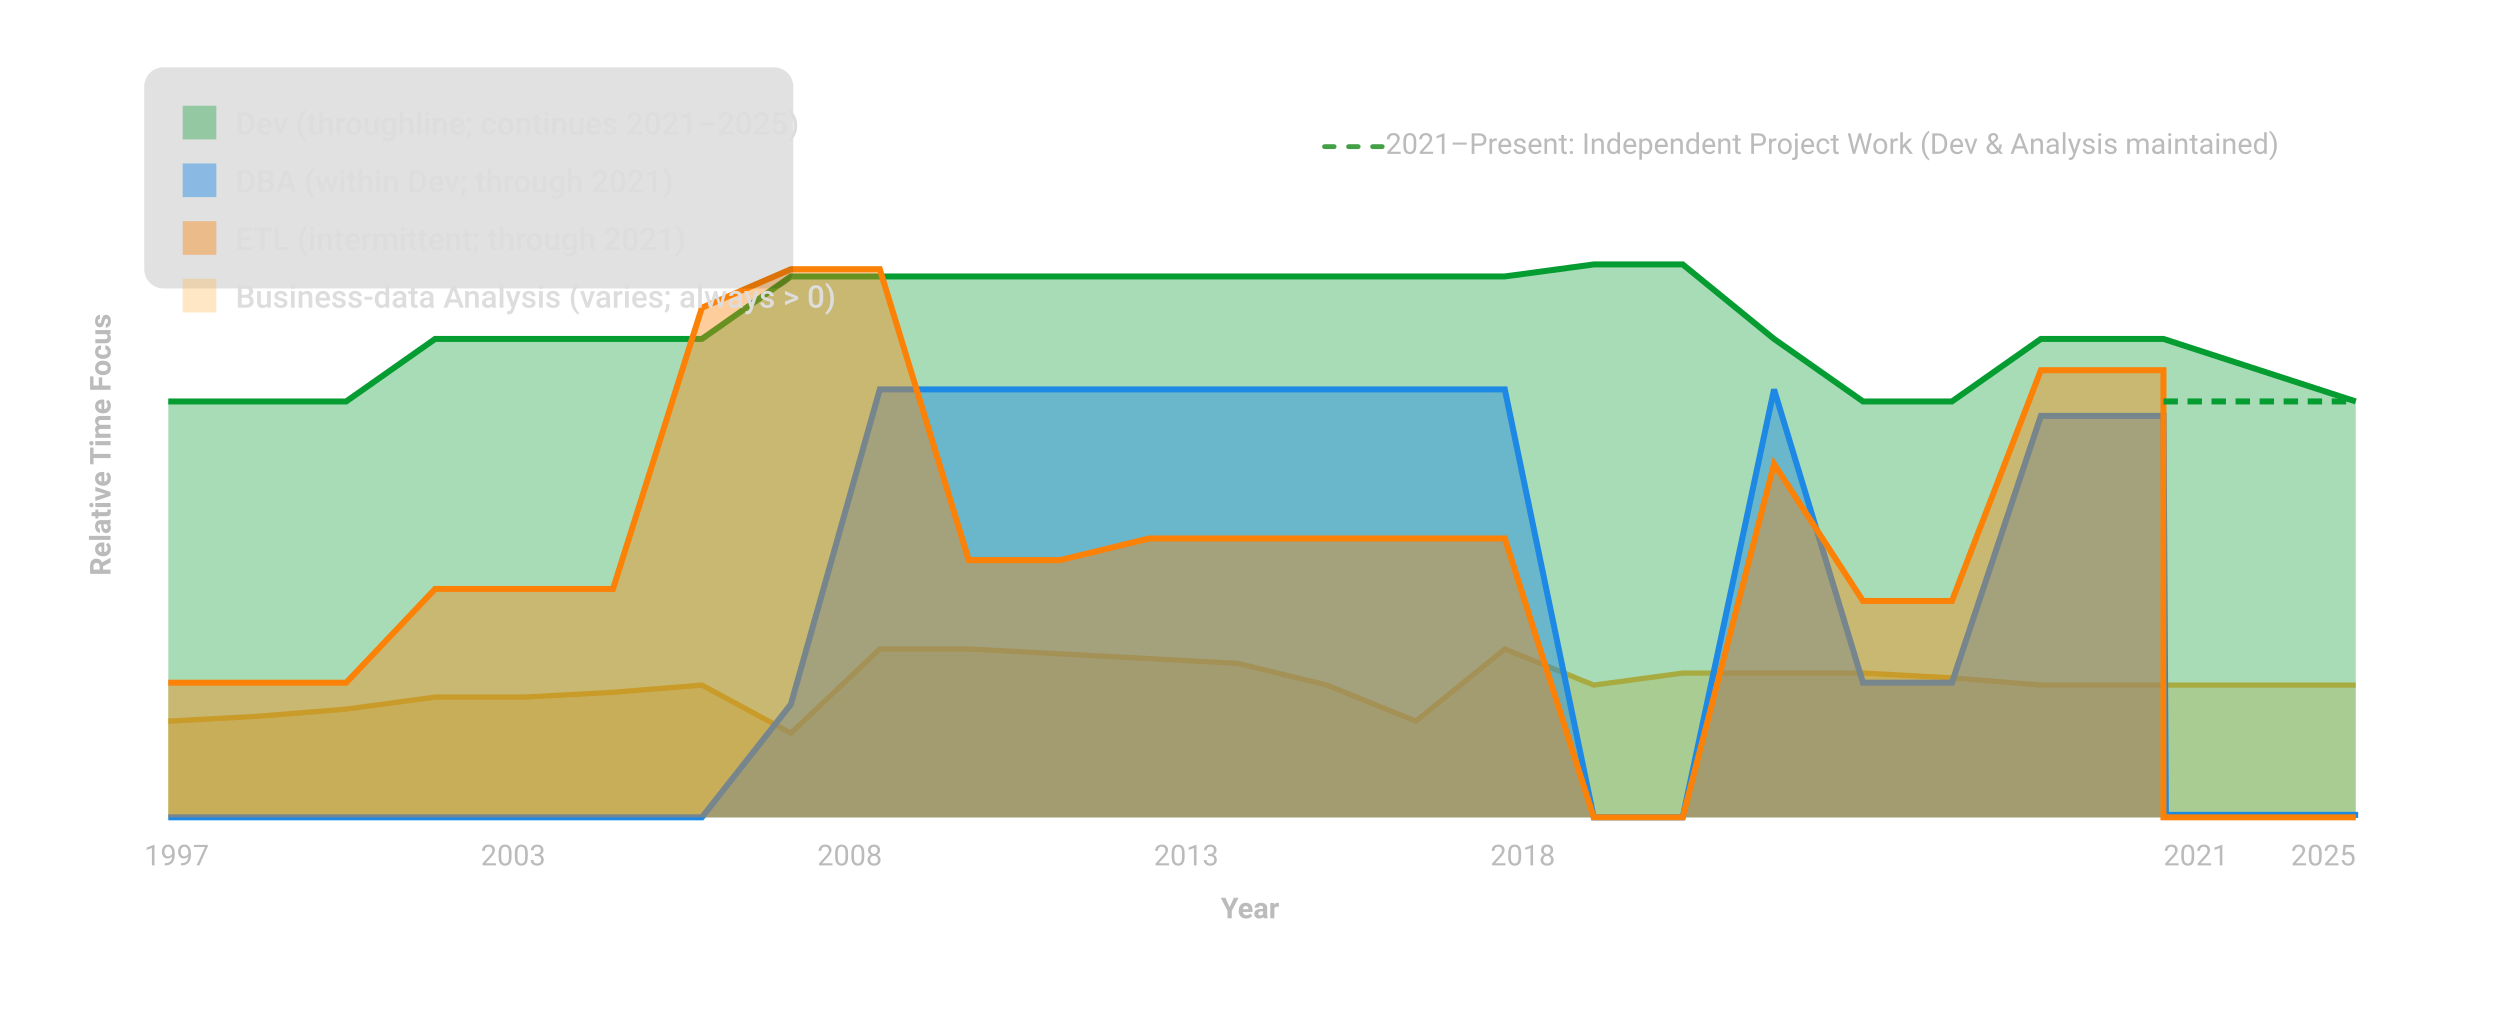
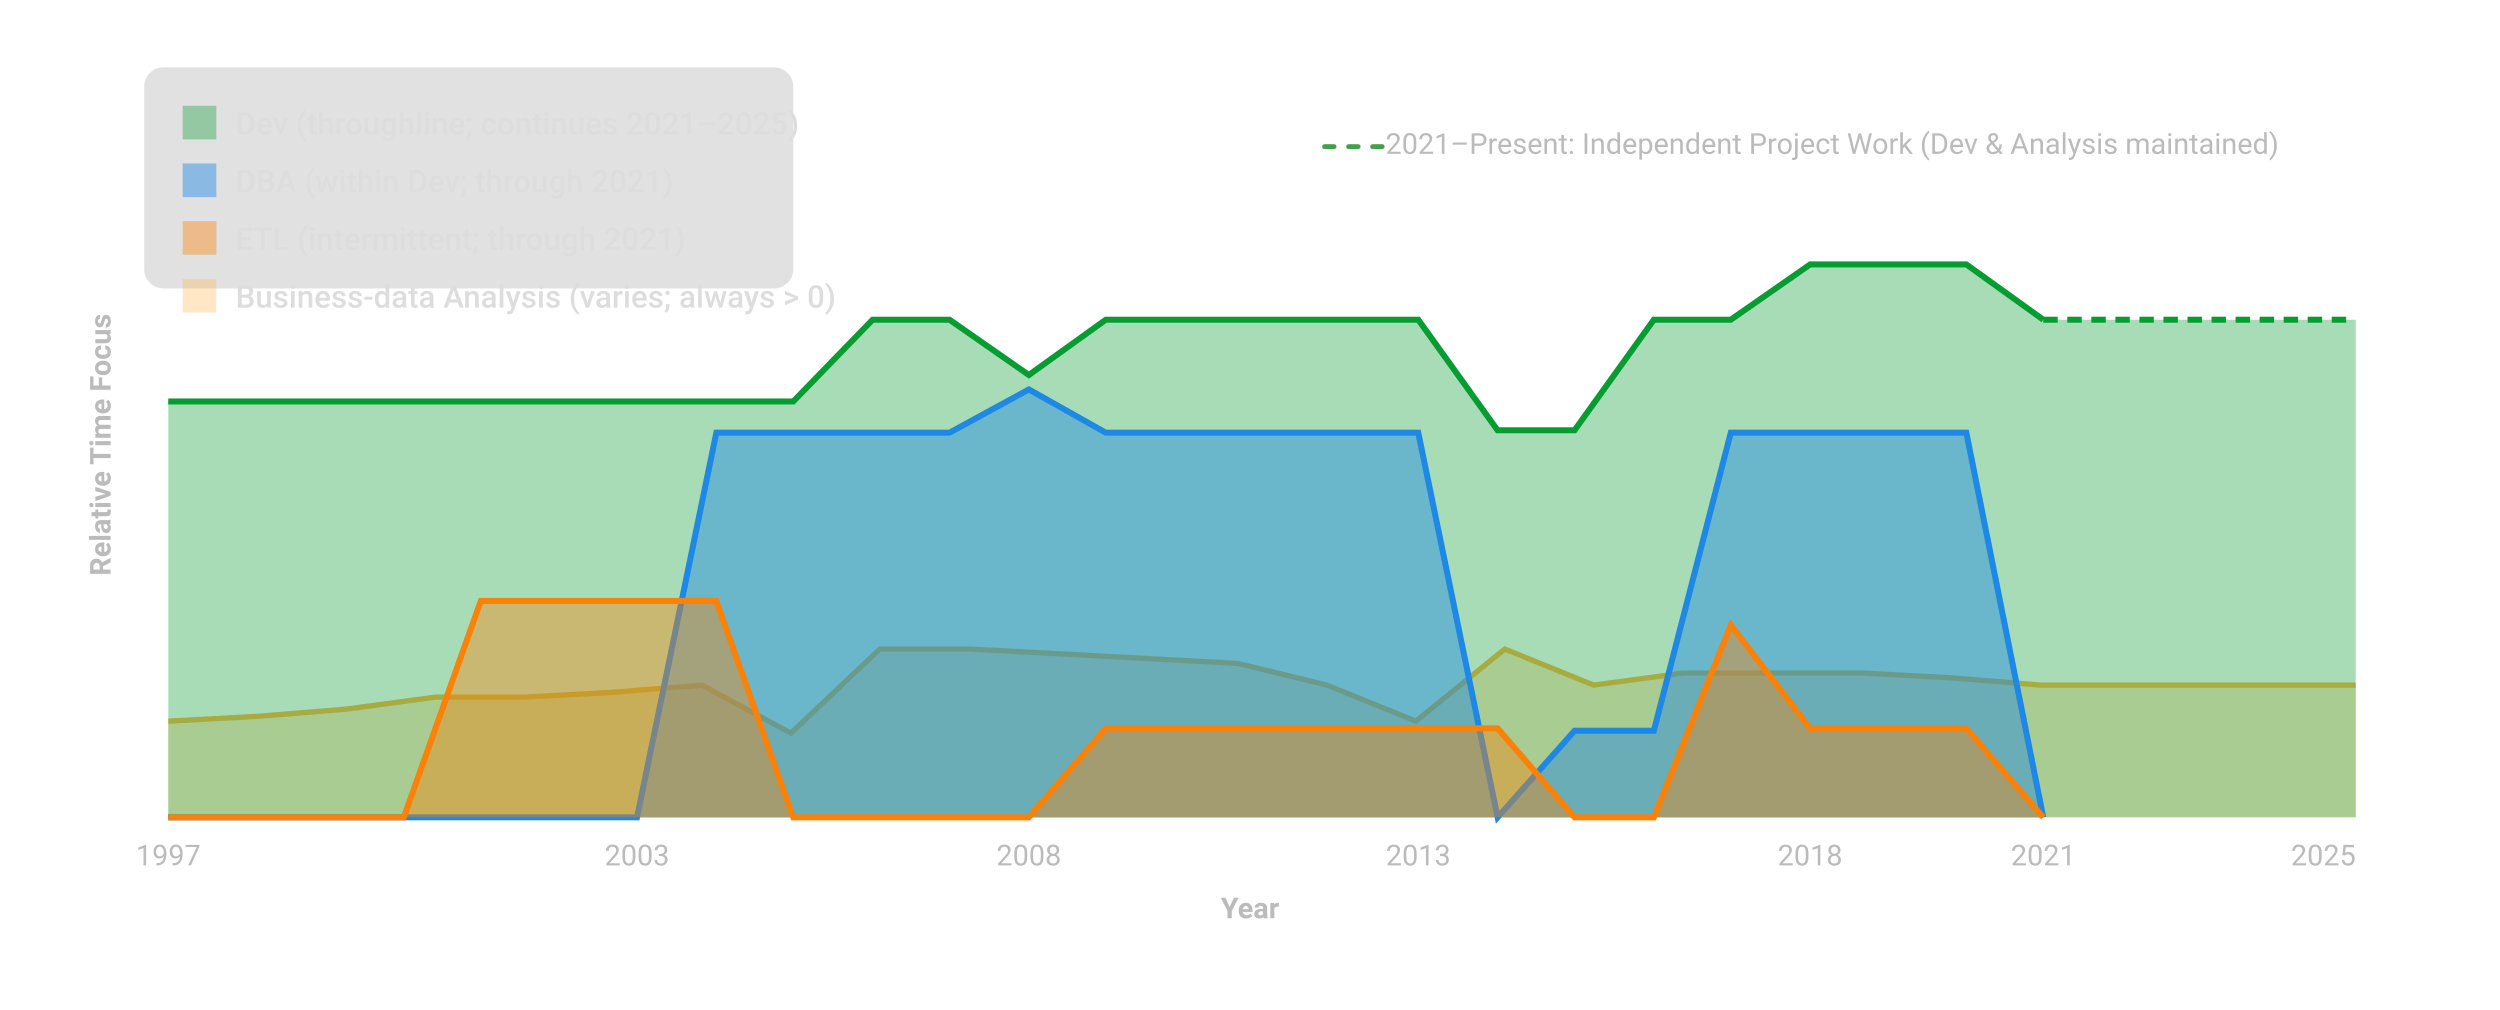
<svg xmlns="http://www.w3.org/2000/svg" width="1040pt" height="420pt" viewBox="0 0 1040 420" version="1.1">
  <style>
    .axis{stroke:rgba(255,255,255,.25);stroke-width:1}
    .tick{font-size:12px;font-family:system-ui,-apple-system,Segoe UI,Roboto,Arial;fill:var(--color-text,#bbb)}
    .legend{font-size:13px;font-weight:500;font-family:system-ui,-apple-system,Segoe UI,Roboto,Arial;fill:var(--color-text,#ddd)}
    .note{font-size:12px;font-family:system-ui,-apple-system,Segoe UI,Roboto,Arial;fill:var(--color-text,#bbb)}
    .analysisFill{fill:var(--color-info,#ffb347);opacity:.32}
    .devFill{fill:var(--color-accent-alt,#059c32);opacity:.35}
    .dbaFill{fill:var(--color-accent,#1E88E5);opacity:.45}
    .etlFill{fill:var(--color-warning,#fb8107);opacity:.40}
    .analysisLine{stroke:var(--color-info,#ffb347);stroke-width:2.2;fill:none}
    .devLine{stroke:var(--color-accent-alt,#059c32);stroke-width:2.5;fill:none}
    .dbaLine{stroke:var(--color-accent,#1E88E5);stroke-width:2.5;fill:none}
    .etlLine{stroke:var(--color-warning,#fb8107);stroke-width:2.5;fill:none}
    .devDash{ stroke-dasharray:6 4; }
    .axisTitle { font-weight:700; }
  </style>
  <rect x="60" y="30" width="920" height="310" fill="none" stroke="rgba(255,255,255,.12)" />
  <line x1="60" y1="340" x2="980" y2="340" class="axis" />
-   <g>
-     <text x="60" y="360" class="tick">1997</text>
-     <text x="200" y="360" class="tick">2003</text>
-     <text x="340" y="360" class="tick">2008</text>
-     <text x="480" y="360" class="tick">2013</text>
-     <text x="620" y="360" class="tick">2018</text>
-     <text x="900" y="360" class="tick">2021</text>
+   <g class="yearTicks">
+     <text x="70" y="360" class="tick" text-anchor="middle">1997</text>
+     <text x="265" y="360" class="tick" text-anchor="middle">2003</text>
+     <text x="428" y="360" class="tick" text-anchor="middle">2008</text>
+     <text x="590" y="360" class="tick" text-anchor="middle">2013</text>
+     <text x="753" y="360" class="tick" text-anchor="middle">2018</text>
+     <text x="850" y="360" class="tick" text-anchor="middle">2021</text>
    <text x="980" y="360" class="tick" text-anchor="end">2025</text>
+   </g>
+   <g class="yearMarks" stroke="rgba(255,255,255,.4)" stroke-width="1">
+     <line x1="70" y1="340" x2="70" y2="345" />
+     <line x1="103" y1="340" x2="103" y2="345" />
+     <line x1="135" y1="340" x2="135" y2="345" />
+     <line x1="168" y1="340" x2="168" y2="345" />
+     <line x1="200" y1="340" x2="200" y2="345" />
+     <line x1="233" y1="340" x2="233" y2="345" />
+     <line x1="265" y1="340" x2="265" y2="345" />
+     <line x1="298" y1="340" x2="298" y2="345" />
+     <line x1="330" y1="340" x2="330" y2="345" />
+     <line x1="363" y1="340" x2="363" y2="345" />
+     <line x1="395" y1="340" x2="395" y2="345" />
+     <line x1="428" y1="340" x2="428" y2="345" />
+     <line x1="460" y1="340" x2="460" y2="345" />
+     <line x1="493" y1="340" x2="493" y2="345" />
+     <line x1="525" y1="340" x2="525" y2="345" />
+     <line x1="558" y1="340" x2="558" y2="345" />
+     <line x1="590" y1="340" x2="590" y2="345" />
+     <line x1="623" y1="340" x2="623" y2="345" />
+     <line x1="655" y1="340" x2="655" y2="345" />
+     <line x1="688" y1="340" x2="688" y2="345" />
+     <line x1="720" y1="340" x2="720" y2="345" />
+     <line x1="753" y1="340" x2="753" y2="345" />
+     <line x1="785" y1="340" x2="785" y2="345" />
+     <line x1="818" y1="340" x2="818" y2="345" />
+     <line x1="850" y1="340" x2="850" y2="345" />
+     <line x1="883" y1="340" x2="883" y2="345" />
+     <line x1="915" y1="340" x2="915" y2="345" />
+     <line x1="948" y1="340" x2="948" y2="345" />
+     <line x1="980" y1="340" x2="980" y2="345" />
  </g>
  <path class="analysisFill" d="M70 340            L70 300 107 298 144 295 181 290 218 290 255 288 292 285            329 305 366 270 403 270 441 272 478 274 515 276 552 285            589 300 626 270 663 285 700 280 738 280 775 280 812 282            849 285 886 285 900 285 980 285            L980 340 Z" />
  <polyline class="analysisLine" points="70,300 107,298 144,295 181,290 218,290 255,288 292,285 329,305 366,270 403,270 441,272 478,274 515,276 552,285 589,300 626,270 663,285 700,280 738,280 775,280 812,282 849,285 886,285 900,285 980,285" />
-   <path class="devFill" d="M70 340            L70 167 107 167 144 167 181 141 218 141 255 141 292 141            329 115 366 115 403 115 441 115 478 115 515 115 552 115 589 115            626 115 663 110 700 110 738 141 775 167 812 167 849 141 886 141            900 141 980 167            L980 340 Z" />
-   <polyline class="devLine" points="70,167 107,167 144,167 181,141 218,141 255,141 292,141 329,115 366,115 403,115 441,115 478,115 515,115 552,115 589,115 626,115 663,110 700,110 738,141 775,167 812,167 849,141 886,141 900,141 980,167" />
-   <path class="dbaFill" d="M70 340          L70 340 107 340 144 340           181 340 218 340 255 340 292 340          329 293 366 162 403 162 441 162 478 162 515 162 552 162 589 162          626 162 663 340 700 340 738 162 775 284 812 284 849 173 886 173          900 173          L900 340 Z" />
-   <polyline class="dbaLine" points="70,340 107,340 144,340                    181,340 218,340 255,340 292,340                   329,293 366,162 403,162 441,162 478,162                    515,162 552,162 589,162 626,162 663,340 700,340 738,162                    775,284 812,284 849,173 886,173 900,173 901,339 981,339" />
-   <path class="etlFill" d="M70 340            L70 284 107 284 144 284 181 245 218 245 255 245 292 128            329 112 366 112 403 233 441 233 478 224 515 224 552 224 589 224            626 224 663 340 700 340 738 193 775 250 812 250 849 154 886 154            900 154            L900 340 Z" />
-   <polyline class="etlLine" points="70,284 107,284 144,284 181,245 218,245 255,245 292,128 329,112 366,112 403,233 441,233 478,224 515,224 552,224 589,224 626,224 663,340 700,340 738,193 775,250 812,250 849,154 886,154 900,154 900,340 980,340" />
+   <path class="devFill" d="M70 340          L70 167 103 167 135 167 168 167 200 167 233 167 265 167 298 167 330 167          363 133 395 133 428 156 460 133 493 133 525 133 558 133 590 133          623 179 655 179 688 133 720 133 753 110 785 110 818 110          850 133 883 133 915 133 948 133 980 133          L980 340 Z" />
+   <polyline class="devLine" points="70,167 103,167 135,167 168,167 200,167 233,167 265,167 298,167 330,167                   363,133 395,133 428,156 460,133 493,133 525,133 558,133 590,133                   623,179 655,179 688,133 720,133 753,110 785,110 818,110 850,133" />
+   <polyline class="devLine devDash" points="850,133 883,133 915,133 948,133 980,133" />
+   <path class="dbaFill" d="M70 340          L70 340 103 340 135 340 168 340 200 340 233 340 265 340 298 180 330 180          363 180 395 180 428 162 460 180 493 180 525 180 558 180 590 180          623 340 655 304 688 304 720 180 753 180 785 180 818 180          850 340          L850 340 Z" />
+   <polyline class="dbaLine" points="70,340 103,340 135,340 168,340 200,340 233,340 265,340 298,180 330,180                   363,180 395,180 428,162 460,180 493,180 525,180 558,180 590,180                   623,340 655,304 688,304 720,180 753,180 785,180 818,180 850,340" />
+   <path class="etlFill" d="M70 340          L70 340 103 340 135 340 168 340          200 250 233 250 265 250 298 250          330 340 363 340 395 340 428 340          460 303 493 303 525 303 558 303 590 303 623 303          655 340 688 340          720 260          753 303 785 303 818 303          850 340          L850 340 Z" />
+   <polyline class="etlLine" points="70,340 103,340 135,340 168,340                   200,250 233,250 265,250 298,250                   330,340 363,340 395,340 428,340                   460,303 493,303 525,303 558,303 590,303 623,303                   655,340 688,340                   720,260                   753,303 785,303 818,303                   850,340" />

  /* Line polish */
  .devLine,.dbaLine,.etlLine,.analysisLine{
    vector-effect: non-scaling-stroke;
    stroke-linejoin: round;
    stroke-linecap: round;
  }

  
-   <polyline class="devLine devDash" points="900,167 980,167" />
  <g class="legend" transform="translate(66,34)">
    <rect x="-6" y="-6" width="270" height="92" rx="8" fill="rgba(0,0,0,.12)" />
    <g transform="translate(10,10)">
      <rect x="0" y="0" width="14" height="14" class="devFill" />
      <text x="22" y="12">Dev (throughline; continues 2021–2025)</text>
      <rect x="0" y="24" width="14" height="14" class="dbaFill" />
      <text x="22" y="36">DBA (within Dev; through 2021)</text>
      <rect x="0" y="48" width="14" height="14" class="etlFill" />
      <text x="22" y="60">ETL (intermittent; through 2021)</text>
      <rect x="0" y="72" width="14" height="14" class="analysisFill" />
      <text x="22" y="84">Business-data Analysis (varies; always &gt; 0)</text>
    </g>
  </g>
  <text class="tick axisTitle" x="520" y="382" text-anchor="middle">Year</text>
  <text class="tick axisTitle" x="26" y="205" text-anchor="middle" transform="rotate(-90 26 185)">Relative Time Focus</text>
  <g transform="translate(550,60)">
    <rect width="6" height="2" rx="1" fill="var(--color-accent-alt, #43A047)" />
    <rect x="10" width="6" height="2" rx="1" fill="var(--color-accent-alt, #43A047)" />
    <rect x="20" width="6" height="2" rx="1" fill="var(--color-accent-alt, #43A047)" />
  </g>
  <text class="note" x="948" y="64" text-anchor="end">
    2021–Present: Independent Project Work (Dev &amp; Analysis maintained)
  </text>
</svg>
